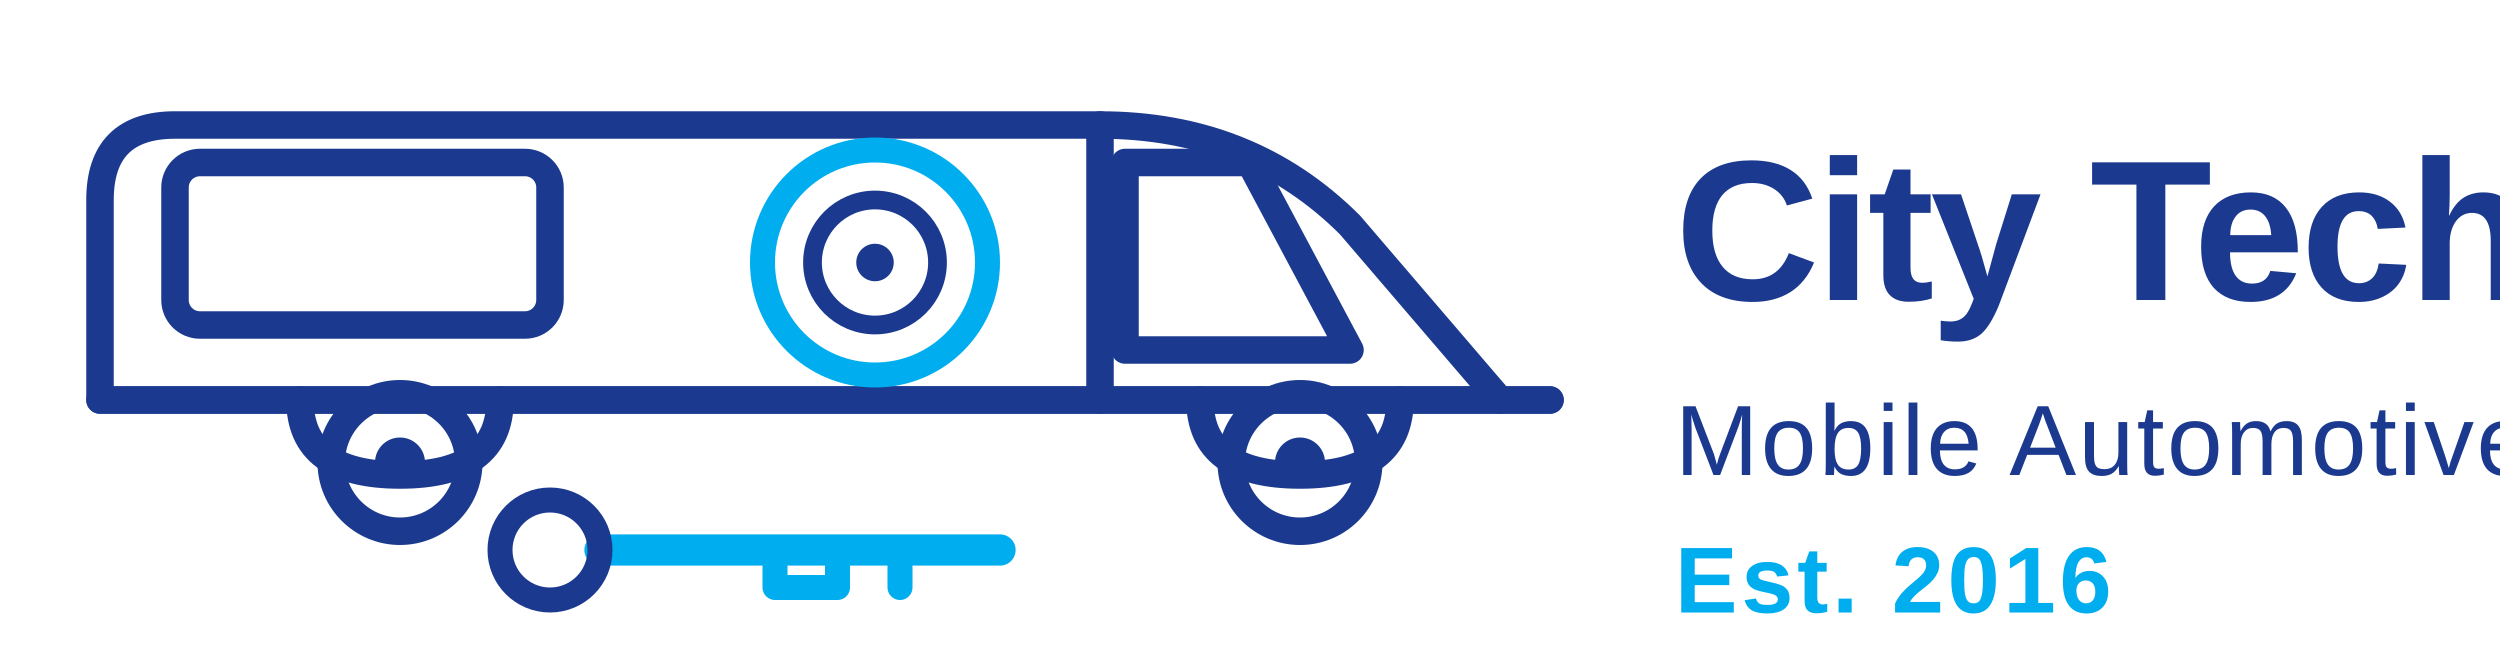
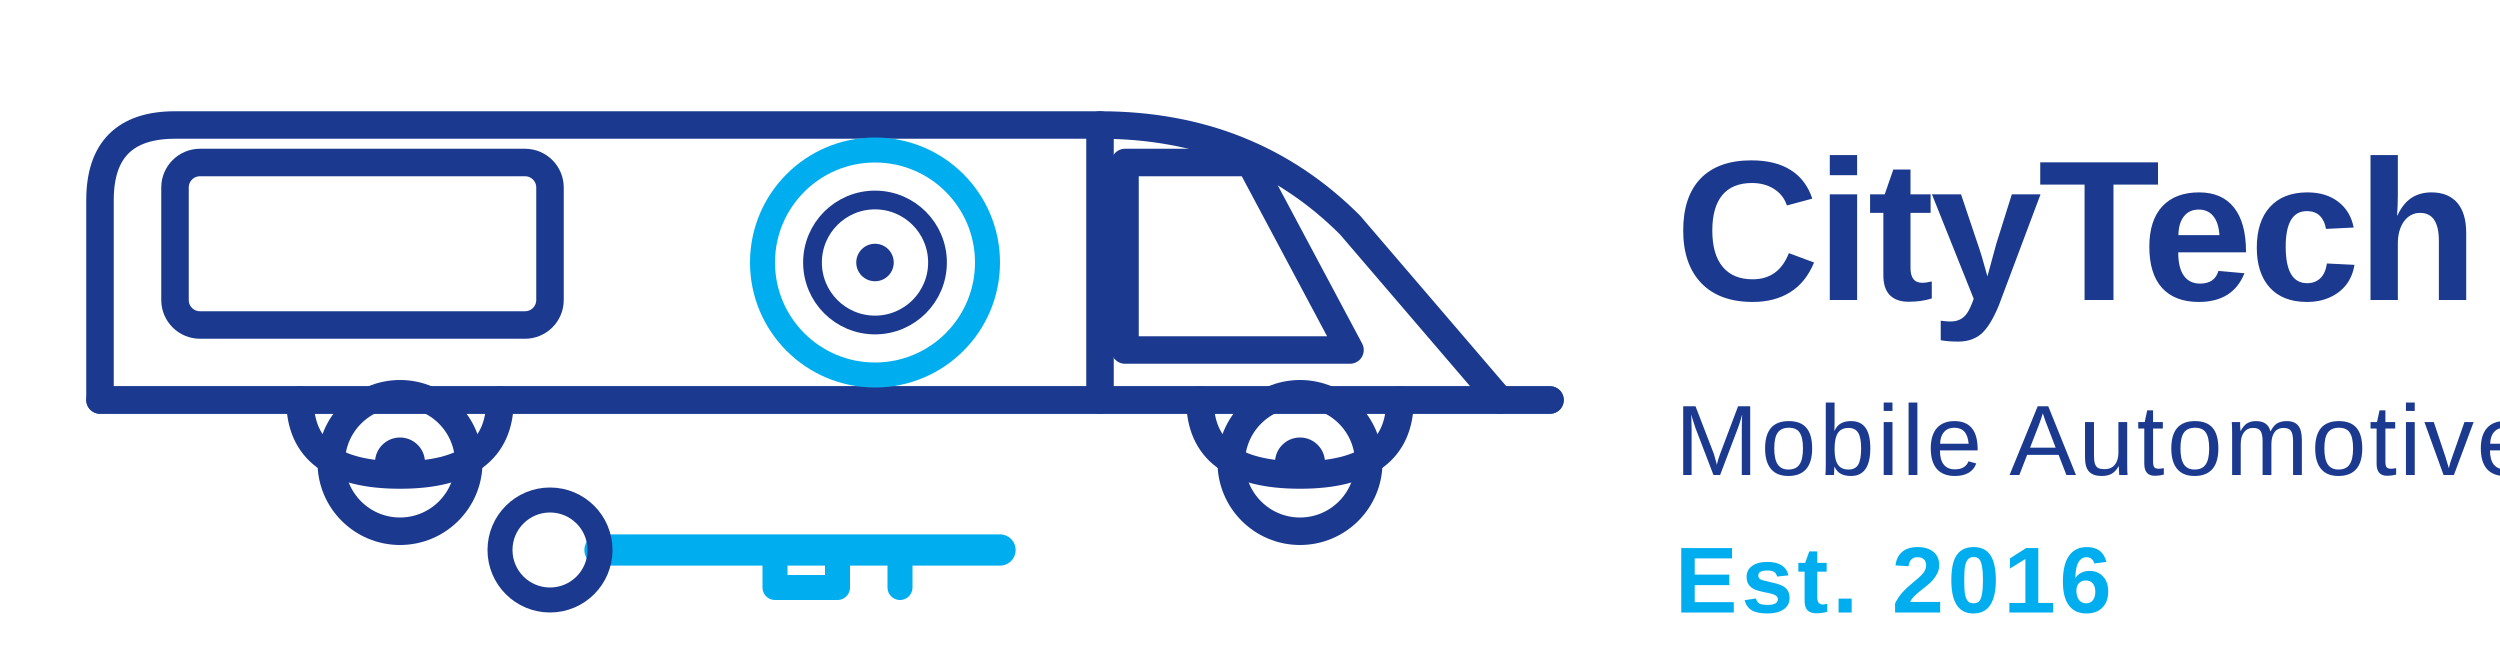
<svg xmlns="http://www.w3.org/2000/svg" viewBox="0 0 200 52" width="200" height="52">
  <g stroke="#1B3A8F" stroke-width="2.2" fill="none" stroke-linecap="round" stroke-linejoin="round">
    <path d="M8 32 L8 16 Q8 10 14 10 L88 10 Q100 10 108 18 L120 32 Z" />
    <path d="M88 10 L88 32" />
    <rect x="14" y="13" width="30" height="13" rx="2" />
    <path d="M90 13 L90 28 L108 28 L100 13 Z" />
    <line x1="120" y1="32" x2="124" y2="32" />
    <line x1="8" y1="32" x2="124" y2="32" />
    <path d="M24 32 Q24 38 32 38 Q40 38 40 32" />
    <path d="M96 32 Q96 38 104 38 Q112 38 112 32" />
  </g>
  <circle cx="32" cy="37" r="5.5" stroke="#1B3A8F" stroke-width="2.2" fill="none" />
  <circle cx="32" cy="37" r="2" fill="#1B3A8F" />
  <circle cx="104" cy="37" r="5.5" stroke="#1B3A8F" stroke-width="2.2" fill="none" />
  <circle cx="104" cy="37" r="2" fill="#1B3A8F" />
  <circle cx="70" cy="21" r="9" stroke="#00AEEF" stroke-width="2" fill="none" />
  <circle cx="70" cy="21" r="5" stroke="#1B3A8F" stroke-width="1.5" fill="none" />
  <circle cx="70" cy="21" r="1.5" fill="#1B3A8F" />
  <line x1="48" y1="44" x2="80" y2="44" stroke="#00AEEF" stroke-width="2.5" stroke-linecap="round" />
  <circle cx="44" cy="44" r="4" stroke="#1B3A8F" stroke-width="2" fill="none" />
  <polyline points="62,44 62,47 67,47 67,44 72,44 72,47" stroke="#00AEEF" stroke-width="2" fill="none" stroke-linecap="round" stroke-linejoin="round" />
-   <text x="134" y="24" font-family="Arial, sans-serif" font-size="16" font-weight="700" fill="#1B3A8F" letter-spacing="-0.3">City Tech</text>
+   <text x="134" y="24" font-family="Arial, sans-serif" font-size="16" font-weight="700" fill="#1B3A8F" letter-spacing="-0.3">CityTech</text>
  <text x="134" y="38" font-family="Arial, sans-serif" font-size="8" font-weight="400" fill="#1B3A8F" letter-spacing="0.2">Mobile Automotive Services</text>
  <text x="134" y="49" font-family="Arial, sans-serif" font-size="7.5" font-weight="600" fill="#00AEEF" letter-spacing="0.3">Est. 2016</text>
</svg>
